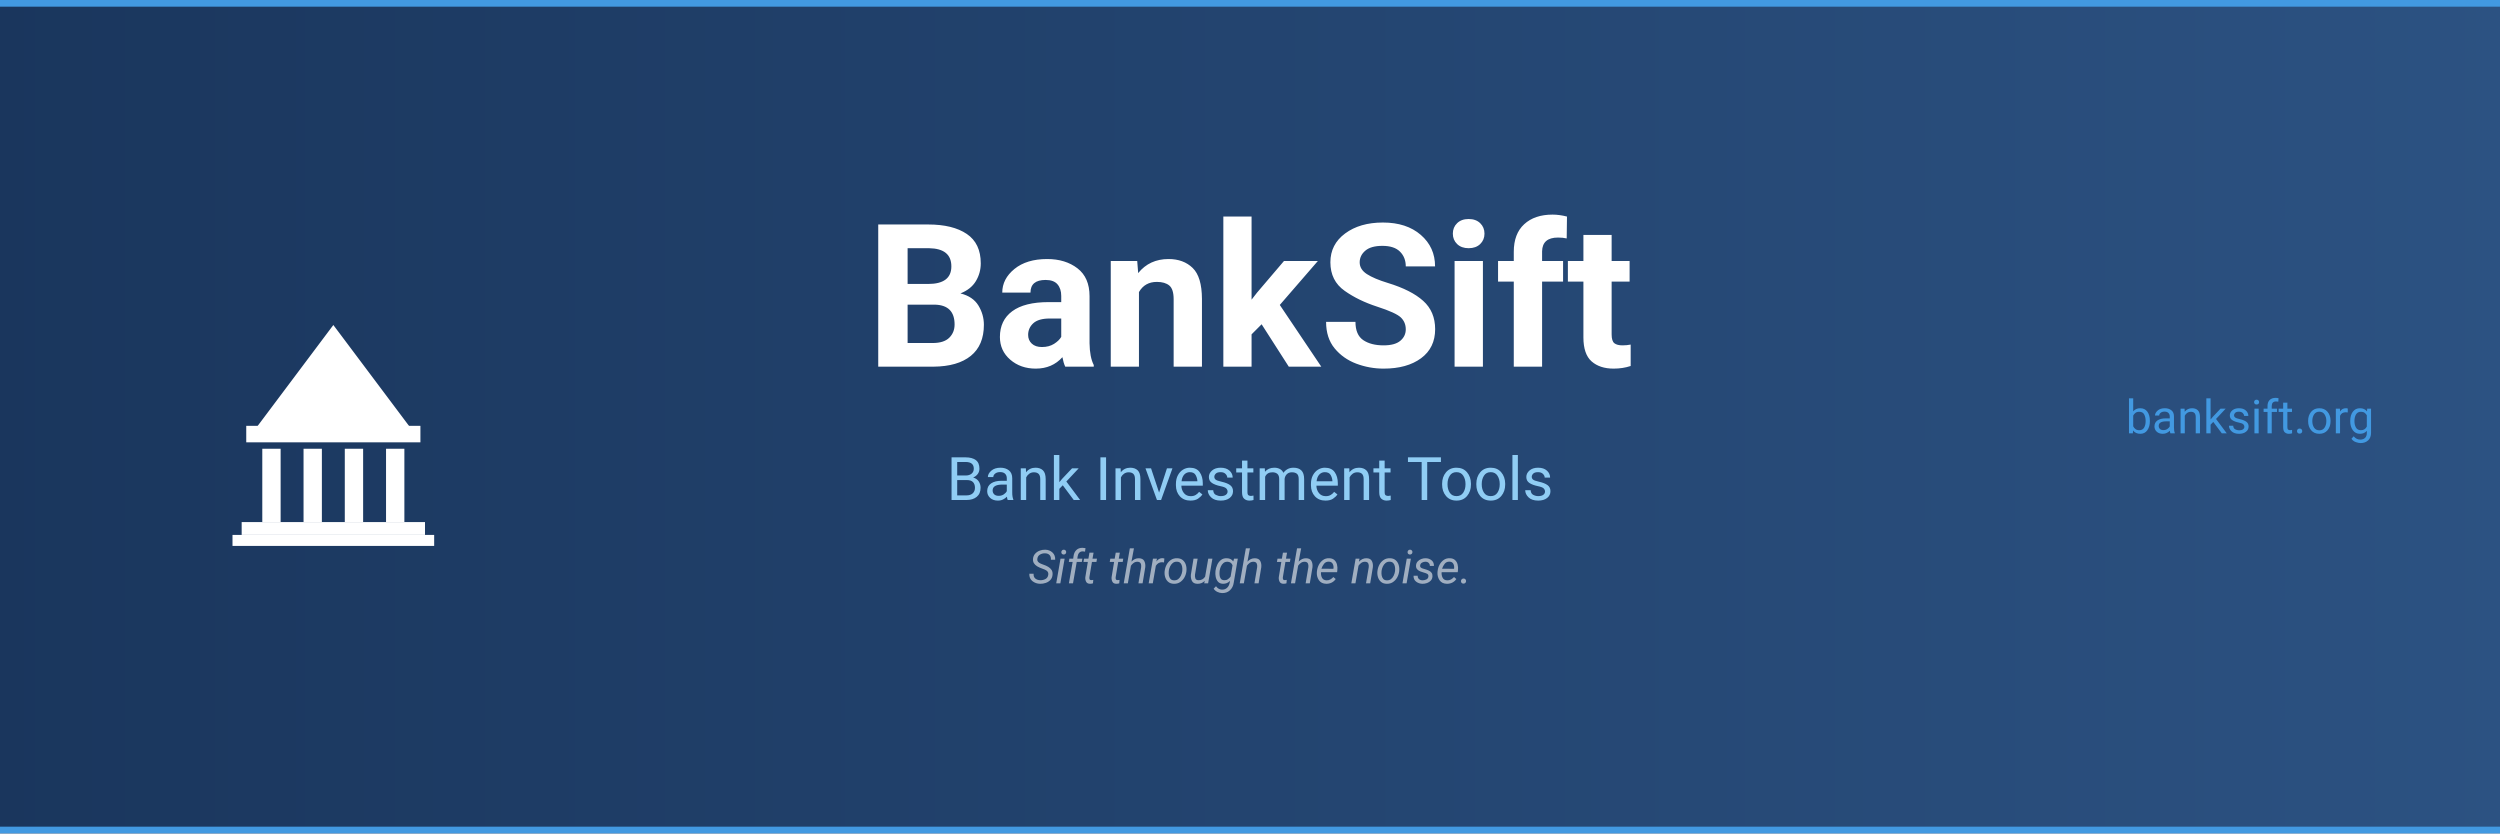
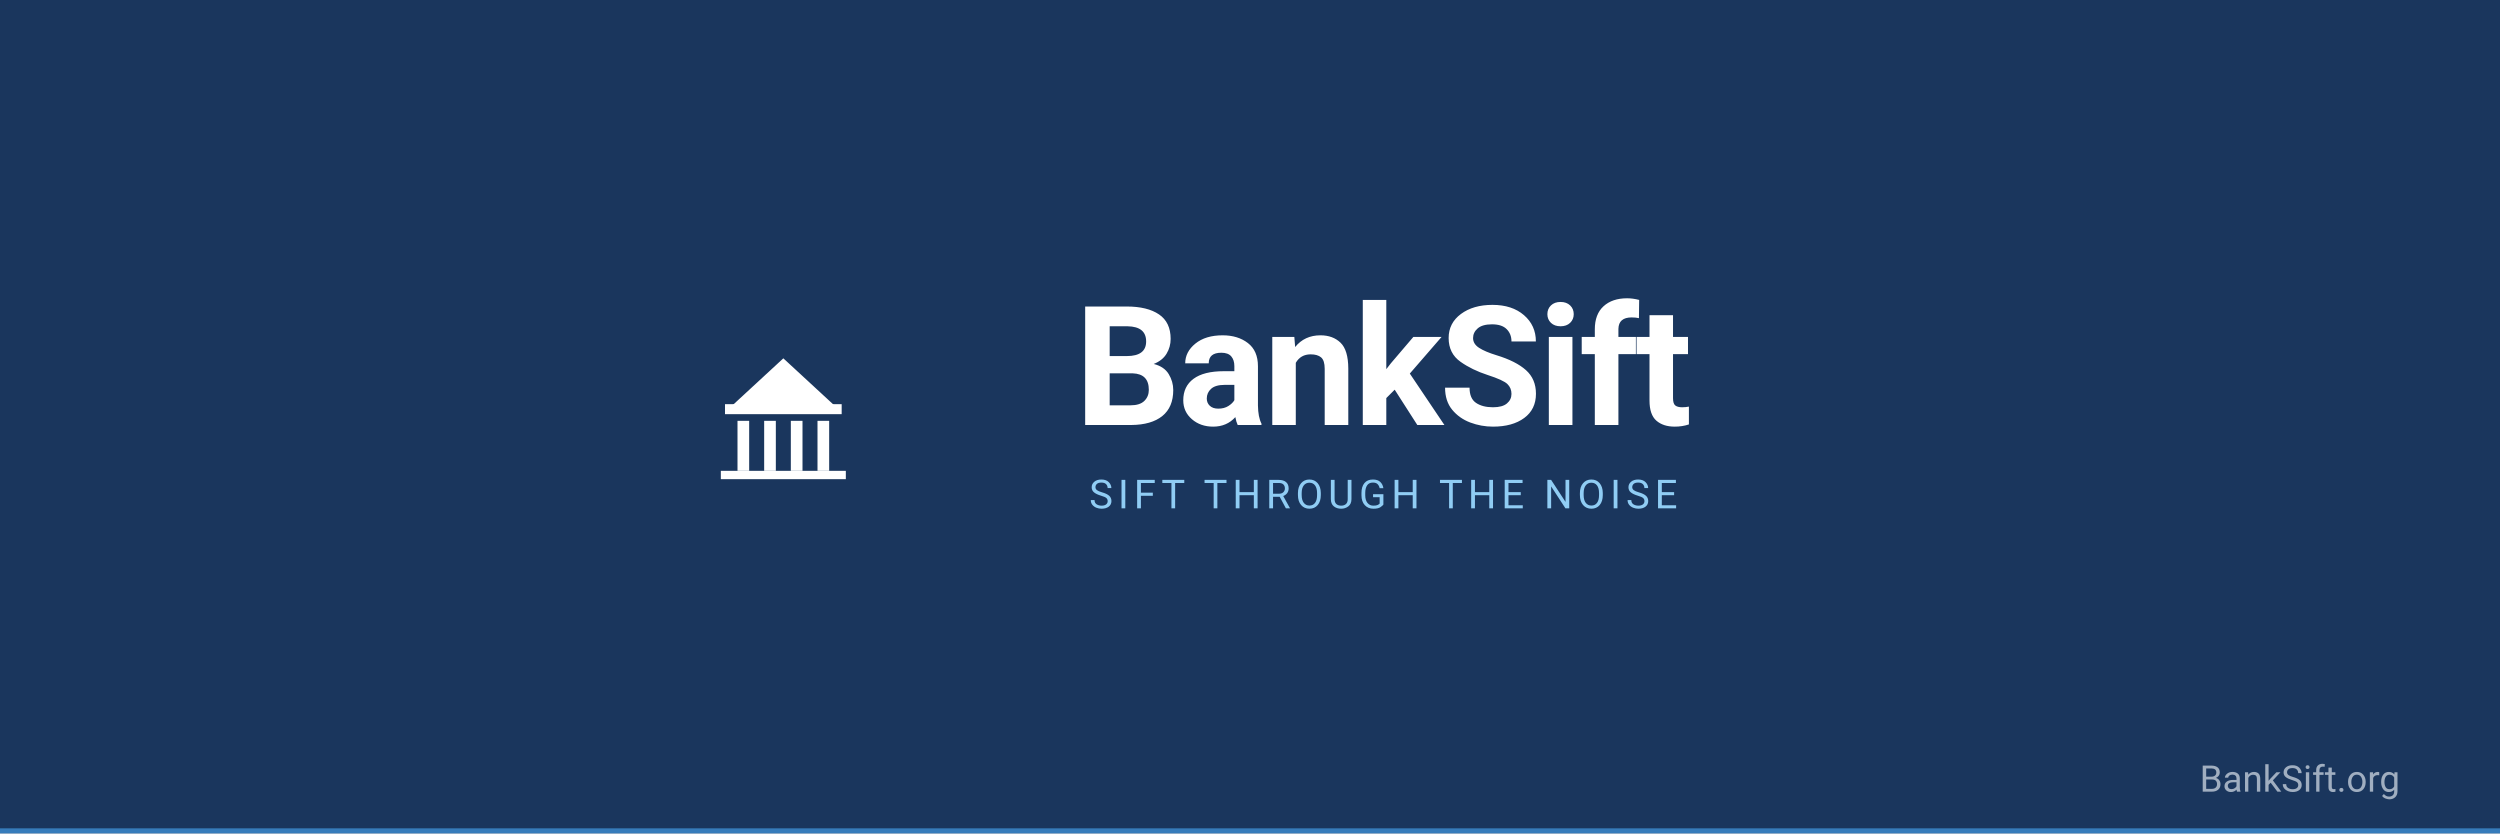
<svg xmlns="http://www.w3.org/2000/svg" viewBox="0 0 1500 500" width="1500" height="500">
-   <defs>
-     <linearGradient id="headerGrad" x1="0%" y1="0%" x2="100%" y2="0%">
-       <stop offset="0%" style="stop-color:#1a365d;stop-opacity:1" />
-       <stop offset="100%" style="stop-color:#2c5282;stop-opacity:1" />
-     </linearGradient>
-   </defs>
-   <rect width="1500" height="500" fill="url(#headerGrad)" />
-   <rect x="0" y="0" width="1500" height="4" fill="#4299e1" />
-   <polygon points="150.5,261 200,195 249.5,261" fill="#ffffff" />
-   <rect x="147.75" y="255.5" width="104.5" height="9.9" fill="#ffffff" />
-   <rect x="157.375" y="269.25" width="11" height="44" fill="#ffffff" />
-   <rect x="182.125" y="269.25" width="11" height="44" fill="#ffffff" />
-   <rect x="206.875" y="269.25" width="11" height="44" fill="#ffffff" />
-   <rect x="231.625" y="269.25" width="11" height="44" fill="#ffffff" />
-   <rect x="145" y="313.25" width="110" height="7.7" fill="#ffffff" />
-   <rect x="139.5" y="320.95" width="121" height="6.6" fill="#ffffff" />
-   <text x="750" y="220" font-family="system-ui, -apple-system, BlinkMacSystemFont, Segoe UI, Roboto, Arial, sans-serif" font-size="120" font-weight="bold" fill="#ffffff" text-anchor="middle">BankSift</text>
-   <text x="750" y="300" font-family="system-ui, -apple-system, BlinkMacSystemFont, Segoe UI, Roboto, Arial, sans-serif" font-size="36" fill="#90cdf4" text-anchor="middle">Bank Investment Tools</text>
-   <text x="750" y="350" font-family="system-ui, -apple-system, BlinkMacSystemFont, Segoe UI, Roboto, Arial, sans-serif" font-size="28" fill="#a0aec0" text-anchor="middle" font-style="italic">Sift through the noise.</text>
-   <text x="1350" y="260" font-family="system-ui, -apple-system, BlinkMacSystemFont, Segoe UI, Roboto, Arial, sans-serif" font-size="28" fill="#4299e1" text-anchor="middle">banksift.org</text>
-   <rect x="0" y="496" width="1500" height="4" fill="#4299e1" />
+   <rect width="1500" height="500" fill="#1a365d" />
+   <rect x="0" y="497" width="1500" height="3" fill="#4299e1" opacity="0.7" />
+   <polygon points="437.5,245 470,215 502.5,245" fill="#ffffff" />
+   <rect x="435" y="242.5" width="70" height="6" fill="#ffffff" />
+   <rect x="442.5" y="252.5" width="7" height="30" fill="#ffffff" />
+   <rect x="458.5" y="252.5" width="7" height="30" fill="#ffffff" />
+   <rect x="474.5" y="252.5" width="7" height="30" fill="#ffffff" />
+   <rect x="490.5" y="252.5" width="7" height="30" fill="#ffffff" />
+   <rect x="432.5" y="282.5" width="75" height="5" fill="#ffffff" />
+   <text x="830" y="255" font-family="system-ui, -apple-system, BlinkMacSystemFont, Segoe UI, Roboto, Arial, sans-serif" font-size="100" font-weight="bold" fill="#ffffff" text-anchor="middle" letter-spacing="-2">BankSift</text>
+   <text x="830" y="305" font-family="system-ui, -apple-system, BlinkMacSystemFont, Segoe UI, Roboto, Arial, sans-serif" font-size="24" fill="#90cdf4" text-anchor="middle" letter-spacing="3">SIFT THROUGH THE NOISE</text>
+   <text x="1440" y="475" font-family="system-ui, -apple-system, BlinkMacSystemFont, Segoe UI, Roboto, Arial, sans-serif" font-size="22" fill="#a0aec0" text-anchor="end">BankSift.org</text>
</svg>
